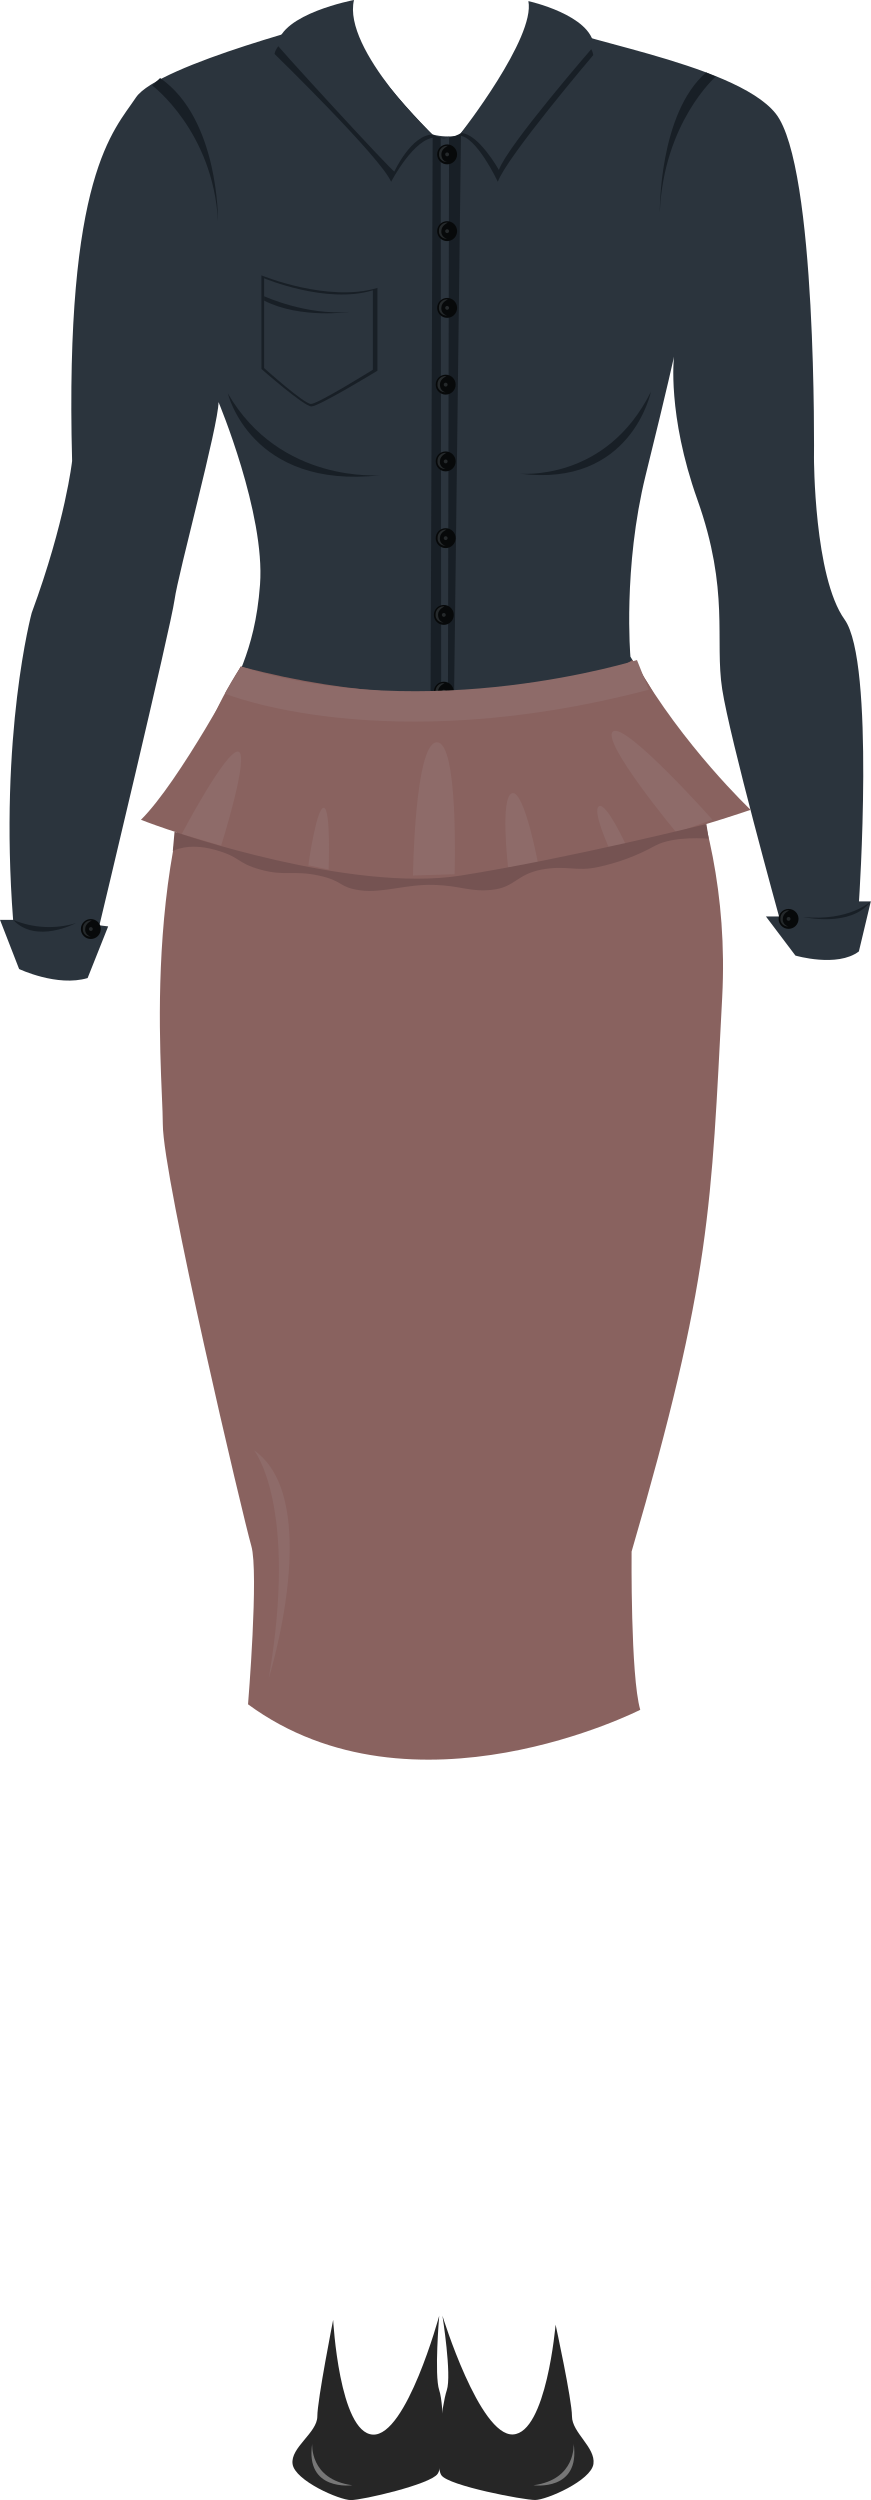
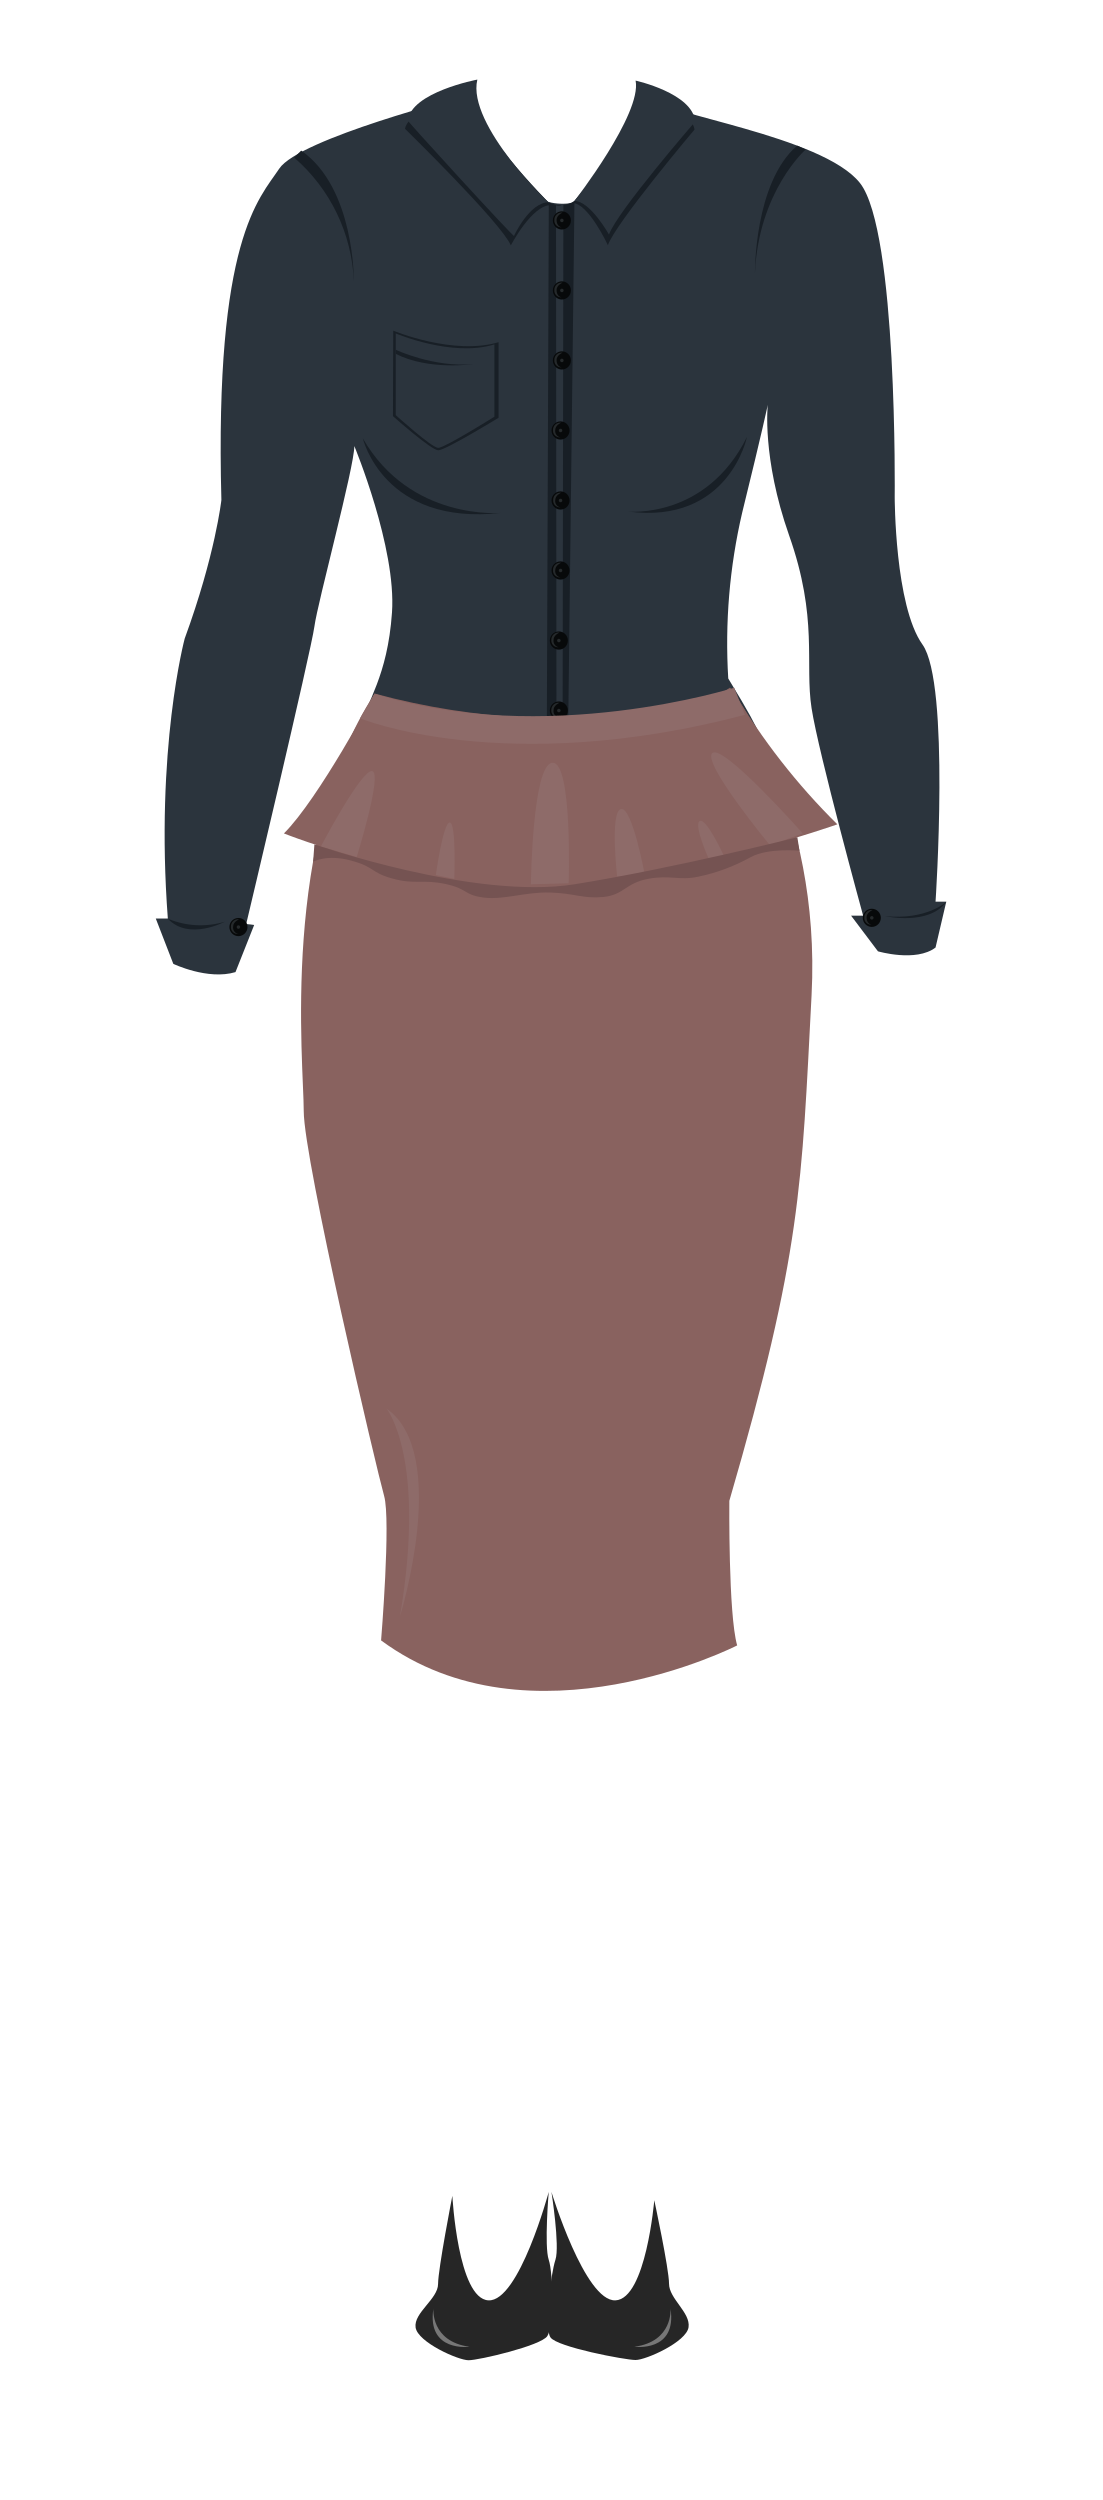
- <svg xmlns="http://www.w3.org/2000/svg" viewBox="0 0 265.67 762.71">
+ <svg xmlns="http://www.w3.org/2000/svg" viewBox="0 0 183 415">
  <defs>
-     <style>.cls-1{fill:#262626;}.cls-2{fill:#777;}.cls-3{fill:#2b343d;}.cls-4{fill:#181f26;}.cls-5{fill:#07090a;}.cls-6{fill:#25292b;}.cls-7{fill:#89625f;}.cls-8{fill:#8e6b69;}.cls-9{fill:#755352;}</style>
+     <style>.cls-1{fill:none;}.cls-2{fill:#262626;}.cls-3{fill:#777;}.cls-4{fill:#2b343d;}.cls-5{fill:#181f26;}.cls-6{fill:#07090a;}.cls-7{fill:#25292b;}.cls-8{fill:#89625f;}.cls-9{fill:#8e6b69;}.cls-10{fill:#755352;}</style>
  </defs>
  <g id="Layer_2" data-name="Layer 2">
    <g id="cbg">
      <g id="cbg-2" data-name="cbg">
+         <rect class="cls-1" width="183" height="415" />
        <g id="dressshoes_girl" data-name="dressshoes girl">
-           <path class="cls-1" d="M101.64,707.76s1.86,34.45,12.11,35S134,706.49,134,706.49s-1.55,18.14,0,22.72,1.72,22.31-.49,25.53-22.95,8-26.45,8-17.09-5.94-17.8-11,7.55-9.53,7.55-14.53S101.64,707.76,101.64,707.76Z" />
-           <path class="cls-2" d="M95.25,745.46s-.93,11,12.25,12.75C107.5,758.21,93,760.22,95.25,745.46Z" />
-           <path class="cls-1" d="M169.5,709.21s-2.79,33-13,33.5-21.52-36.22-21.52-36.22,2.88,18.14,1.33,22.72-3.85,22.73-1.65,25.95,25.09,7.55,28.59,7.55,17.1-5.94,17.8-11-6.55-9.53-6.55-14.53S169.5,709.21,169.5,709.21Z" />
-           <path class="cls-2" d="M175,745.46s.93,11-12.25,12.75C162.71,758.21,177.2,760.22,175,745.46Z" />
+           <path class="cls-2" d="M75.09,364.51s.92,17.11,6,17.35,10-18,10-18-.77,9,0,11.27.84,11.08-.24,12.67-11.34,4-13.07,4-8.44-3-8.79-5.44,3.73-4.73,3.73-7.22S75.09,364.51,75.09,364.51Z" />
+           <path class="cls-3" d="M71.94,383.23s-.46,5.47,6,6.33C78,389.56,70.83,390.55,71.94,383.23Z" />
+           <path class="cls-2" d="M108.61,365.24s-1.37,16.38-6.44,16.62-10.63-18-10.63-18,1.42,9,.66,11.27-1.91,11.28-.82,12.88,12.4,3.75,14.13,3.75,8.44-3,8.79-5.44-3.24-4.73-3.24-7.22S108.61,365.24,108.61,365.24Z" />
+           <path class="cls-3" d="M111.31,383.23s.46,5.47-6,6.33C105.26,389.56,112.41,390.55,111.31,383.23Z" />
        </g>
        <g id="cbgshirt">
          <g id="cbgshirt-2" data-name="cbgshirt">
-             <path class="cls-3" d="M103.45,5.68s-55.33,14-62,24.09S19.67,53.3,22,140.63c0,0-2,18.32-12.33,46.36,0,0-10,37-5.67,93.64H0l5.83,15s11.63,5.53,20.9,2.76L33,282.63l-2.67-.33S52.17,191,53.25,183s13.42-53.33,13.42-60.33c0,0,14.26,34,12.66,55.67S70.76,207.9,68.68,217c0,0,18.71,16.45,64.15,15.78s69.43-13.21,69.43-13.21,4.07,3.5-9.93-19.23c0,0-2.33-27.15,4.67-55.45s8.62-36.09,8.62-36.09-2.12,17.6,7.13,43.6c9.92,27.87,5.25,42.87,7.58,57.87s17.34,69.33,17.34,69.33h-4l9,11.93s12.75,3.74,19.36-1.26L265.67,275h-3.61s4.94-73-4.39-86-9.34-49.33-9.34-49.33,1-89-11.66-105S168.73,11.4,167.87,6.52c0,0-9.21,34.78-30.87,35.11S103.45,5.68,103.45,5.68Z" />
-             <path class="cls-4" d="M105.57,1.34S84.75,10.21,83.75,16.46c0,0,32.33,31.5,35.58,39,0,0,7-13.5,13.5-13.5C132.83,42,102.89,12.46,105.57,1.34Z" />
-             <path class="cls-3" d="M108,0S85.7,4.21,84.7,13.71C80.76,10,121,53.89,120.33,52.3c0,0,5.19-11.25,11.69-11.25C133,42.38,104.37,15.13,108,0Z" />
-             <path class="cls-4" d="M163.19,1.68s17,8.87,17.81,15.12c0,0-26.47,31.16-29.12,38.66,0,0-6.59-14.1-11.9-14.1C140,41.36,165.38,12.8,163.19,1.68Z" />
-             <path class="cls-3" d="M161.2.34s19.21,4.21,20,13.71c0,0-26.33,30.29-29,37.79,0,0-6.3-11.24-11.61-11.24C140.64,40.6,163.38,11.46,161.2.34Z" />
-             <path class="cls-4" d="M132,41.05l-.73,192.86,7-.13L140.64,40.6S136.37,43.47,132,41.05Z" />
-             <path class="cls-3" d="M134.46,42.05l.16,191.86,2-.13L137,41.61A2.49,2.49,0,0,1,134.46,42.05Z" />
-             <path class="cls-4" d="M69.5,120s7,29.42,46.5,25C116,144.92,85.5,147.71,69.5,120Z" />
-             <path class="cls-4" d="M198.59,119.5s-6,29.42-40.09,25C158.5,144.46,184.8,147.25,198.59,119.5Z" />
-             <circle class="cls-5" cx="136.41" cy="47.1" r="3.04" />
-             <path class="cls-6" d="M136.66,44.5s-1.94.81-2,2.43.91,2.38,1.72,2.47A2.24,2.24,0,0,1,133.94,47,2.43,2.43,0,0,1,136.66,44.5Z" />
-             <circle class="cls-6" cx="136.41" cy="47.1" r="0.59" />
-             <circle class="cls-5" cx="136.41" cy="70.52" r="3.04" />
-             <path class="cls-6" d="M136.66,67.91s-1.94.81-2,2.44a2.18,2.18,0,0,0,1.72,2.47,2.24,2.24,0,0,1-2.47-2.45A2.43,2.43,0,0,1,136.66,67.91Z" />
-             <circle class="cls-6" cx="136.41" cy="70.52" r="0.59" />
-             <circle class="cls-5" cx="136.41" cy="93.93" r="3.04" />
-             <path class="cls-6" d="M136.66,91.33s-1.94.81-2,2.44a2.18,2.18,0,0,0,1.72,2.47,2.25,2.25,0,0,1-2.47-2.46A2.43,2.43,0,0,1,136.66,91.33Z" />
-             <circle class="cls-6" cx="136.41" cy="93.93" r="0.59" />
-             <circle class="cls-5" cx="135.97" cy="117.35" r="3.04" />
-             <path class="cls-6" d="M136.22,114.75s-1.94.81-2,2.43.91,2.38,1.72,2.47a2.24,2.24,0,0,1-2.47-2.45A2.43,2.43,0,0,1,136.22,114.75Z" />
-             <circle class="cls-6" cx="135.97" cy="117.35" r="0.59" />
-             <circle class="cls-5" cx="135.97" cy="140.77" r="3.04" />
-             <path class="cls-6" d="M136.22,138.16s-1.94.81-2,2.44a2.18,2.18,0,0,0,1.72,2.47,2.24,2.24,0,0,1-2.47-2.45A2.43,2.43,0,0,1,136.22,138.16Z" />
-             <circle class="cls-6" cx="135.97" cy="140.77" r="0.59" />
-             <circle class="cls-5" cx="135.97" cy="164.18" r="3.04" />
-             <path class="cls-6" d="M136.22,161.58s-1.94.81-2,2.44a2.18,2.18,0,0,0,1.72,2.47A2.25,2.25,0,0,1,133.5,164,2.43,2.43,0,0,1,136.22,161.58Z" />
-             <circle class="cls-6" cx="135.97" cy="164.18" r="0.59" />
-             <circle class="cls-5" cx="135.4" cy="187.6" r="3.04" />
-             <path class="cls-6" d="M135.65,185s-1.94.81-2,2.43.91,2.38,1.72,2.47a2.24,2.24,0,0,1-2.47-2.45A2.43,2.43,0,0,1,135.65,185Z" />
-             <circle class="cls-6" cx="135.4" cy="187.6" r="0.59" />
-             <circle class="cls-5" cx="135.4" cy="211.02" r="3.04" />
-             <path class="cls-6" d="M135.65,208.41s-1.94.81-2,2.44a2.18,2.18,0,0,0,1.72,2.47,2.24,2.24,0,0,1-2.47-2.45A2.43,2.43,0,0,1,135.65,208.41Z" />
-             <circle class="cls-6" cx="135.4" cy="211.02" r="0.59" />
-             <circle class="cls-5" cx="240.58" cy="280.34" r="3.04" />
-             <path class="cls-6" d="M240.83,277.73s-1.94.81-2,2.44a2.18,2.18,0,0,0,1.72,2.47,2.23,2.23,0,0,1-2.46-2.46A2.42,2.42,0,0,1,240.83,277.73Z" />
-             <circle class="cls-6" cx="240.58" cy="280.34" r="0.59" />
-             <circle class="cls-5" cx="27.71" cy="283.43" r="3.04" />
-             <path class="cls-6" d="M28,280.83s-1.93.81-2,2.44a2.16,2.16,0,0,0,1.72,2.46,2.23,2.23,0,0,1-2.46-2.45A2.42,2.42,0,0,1,28,280.83Z" />
-             <circle class="cls-6" cx="27.71" cy="283.43" r="0.59" />
-             <path class="cls-4" d="M4,280.63a28.43,28.43,0,0,0,19.17,1S11,288.13,4,280.63Z" />
-             <path class="cls-4" d="M245,279.75s14.67,3.38,20.67-4.79C265.67,275,259,281.2,245,279.75Z" />
-             <path class="cls-4" d="M46.45,26.09S65,40,66.51,67.48c0,0,.39-31.15-17.66-43.67Z" />
-             <path class="cls-4" d="M218.34,23.39s-15.83,13.9-17.05,41.39c0,0-.31-30.15,14.13-42.67Z" />
+             <path class="cls-4" d="M77,16S49.66,23,46.35,28,35.6,39.66,36.75,83c0,0-1,9.1-6.09,23,0,0-4.92,18.35-2.8,46.48h-2L28.77,160s5.74,2.75,10.32,1.37l3.1-7.82-1.32-.17S51.66,108,52.19,104s6.63-26.48,6.63-29.95c0,0,7,16.86,6.25,27.63s-4.23,14.69-5.26,19.22c0,0,9.24,8.17,31.69,7.84s34.29-6.56,34.29-6.56,2,1.74-4.9-9.55a95.59,95.59,0,0,1,2.31-27.52c3.45-14,4.25-17.91,4.25-17.91s-1,8.73,3.53,21.64c4.89,13.83,2.59,21.28,3.74,28.72S143.28,152,143.28,152h-2l4.46,5.92s6.3,1.85,9.56-.63l1.78-7.61h-1.78s2.44-36.23-2.17-42.69-4.61-24.48-4.61-24.48.5-44.18-5.76-52.12-33.56-11.53-34-14c0,0-4.54,17.27-15.24,17.43S77,16,77,16Z" />
+             <path class="cls-5" d="M78,13.87s-10.28,4.41-10.77,7.51c0,0,16,15.64,17.57,19.36,0,0,3.46-6.7,6.67-6.7C91.5,34,76.71,19.4,78,13.87Z" />
+             <path class="cls-4" d="M79.24,13.21S68.22,15.3,67.72,20c-1.94-1.87,18,19.94,17.61,19.15,0,0,2.56-5.58,5.77-5.58C91.58,34.25,77.44,20.72,79.24,13.21Z" />
+             <path class="cls-5" d="M106.5,14s8.39,4.41,8.79,7.51c0,0-13.07,15.47-14.38,19.19,0,0-3.26-7-5.88-7C95,33.74,107.58,19.56,106.5,14Z" />
+             <path class="cls-4" d="M105.51,13.38s9.49,2.09,9.89,6.8c0,0-13,15-14.31,18.76,0,0-3.11-5.58-5.73-5.58C95.36,33.36,106.59,18.9,105.51,13.38Z" />
+             <path class="cls-5" d="M91.1,33.59l-.36,95.72,3.48-.06,1.14-95.89A4.32,4.32,0,0,1,91.1,33.59Z" />
+             <path class="cls-4" d="M92.3,34.08l.08,95.23,1-.06.14-95.39A1.22,1.22,0,0,1,92.3,34.08Z" />
+             <path class="cls-5" d="M60.22,72.75s3.45,14.61,23,12.39C83.19,85.14,68.12,86.53,60.22,72.75Z" />
+             <path class="cls-5" d="M124,72.53s-3,14.6-19.8,12.38C104.18,84.91,117.17,86.3,124,72.53Z" />
+             <ellipse class="cls-6" cx="93.27" cy="36.59" rx="1.5" ry="1.51" />
+             <path class="cls-7" d="M93.39,35.29s-1,.41-1,1.21.44,1.18.85,1.23a1.11,1.11,0,0,1-1.22-1.22A1.2,1.2,0,0,1,93.39,35.29Z" />
+             <circle class="cls-7" cx="93.27" cy="36.59" r="0.29" />
+             <ellipse class="cls-6" cx="93.27" cy="48.21" rx="1.5" ry="1.51" />
+             <path class="cls-7" d="M93.39,46.92s-1,.4-1,1.21.44,1.18.85,1.22a1.11,1.11,0,0,1-1.22-1.21A1.2,1.2,0,0,1,93.39,46.92Z" />
+             <circle class="cls-7" cx="93.27" cy="48.21" r="0.29" />
+             <ellipse class="cls-6" cx="93.27" cy="59.83" rx="1.5" ry="1.51" />
+             <path class="cls-7" d="M93.39,58.54s-1,.4-1,1.21.44,1.18.85,1.23a1.12,1.12,0,0,1-1.22-1.22A1.2,1.2,0,0,1,93.39,58.54Z" />
+             <circle class="cls-7" cx="93.27" cy="59.83" r="0.29" />
+             <ellipse class="cls-6" cx="93.05" cy="71.46" rx="1.5" ry="1.51" />
+             <path class="cls-7" d="M93.17,70.16s-1,.41-1,1.21a1.08,1.08,0,0,0,.85,1.23,1.11,1.11,0,0,1-1.22-1.22A1.2,1.2,0,0,1,93.17,70.16Z" />
+             <circle class="cls-7" cx="93.05" cy="71.46" r="0.29" />
+             <ellipse class="cls-6" cx="93.05" cy="83.08" rx="1.5" ry="1.51" />
+             <path class="cls-7" d="M93.17,81.79s-1,.4-1,1.21a1.07,1.07,0,0,0,.85,1.22A1.11,1.11,0,0,1,91.83,83,1.19,1.19,0,0,1,93.17,81.79Z" />
+             <circle class="cls-7" cx="93.05" cy="83.08" r="0.29" />
+             <ellipse class="cls-6" cx="93.05" cy="94.7" rx="1.5" ry="1.51" />
+             <path class="cls-7" d="M93.17,93.41s-1,.4-1,1.21a1.08,1.08,0,0,0,.85,1.23,1.12,1.12,0,0,1-1.22-1.22A1.2,1.2,0,0,1,93.17,93.41Z" />
+             <circle class="cls-7" cx="93.05" cy="94.7" r="0.29" />
+             <ellipse class="cls-6" cx="92.77" cy="106.33" rx="1.5" ry="1.51" />
+             <path class="cls-7" d="M92.89,105s-1,.41-1,1.21a1.08,1.08,0,0,0,.85,1.23,1.11,1.11,0,0,1-1.22-1.22A1.2,1.2,0,0,1,92.89,105Z" />
+             <circle class="cls-7" cx="92.77" cy="106.33" r="0.29" />
+             <ellipse class="cls-6" cx="92.77" cy="117.95" rx="1.5" ry="1.51" />
+             <path class="cls-7" d="M92.89,116.66s-1,.4-1,1.21a1.07,1.07,0,0,0,.85,1.22,1.11,1.11,0,0,1-1.22-1.22A1.19,1.19,0,0,1,92.89,116.66Z" />
+             <circle class="cls-7" cx="92.77" cy="117.95" r="0.29" />
+             <ellipse class="cls-6" cx="144.72" cy="152.36" rx="1.5" ry="1.51" />
+             <path class="cls-7" d="M144.85,151.06s-1,.41-1,1.21.45,1.18.85,1.23a1.11,1.11,0,0,1-1.22-1.22A1.21,1.21,0,0,1,144.85,151.06Z" />
+             <circle class="cls-7" cx="144.72" cy="152.36" r="0.29" />
+             <ellipse class="cls-6" cx="39.58" cy="153.89" rx="1.5" ry="1.51" />
+             <path class="cls-7" d="M39.7,152.6s-1,.4-1,1.21a1.08,1.08,0,0,0,.85,1.23,1.12,1.12,0,0,1-1.22-1.22A1.2,1.2,0,0,1,39.7,152.6Z" />
+             <circle class="cls-7" cx="39.58" cy="153.89" r="0.29" />
+             <path class="cls-5" d="M27.86,152.5a14,14,0,0,0,9.47.5S31.32,156.23,27.86,152.5Z" />
+             <path class="cls-5" d="M146.9,152.07s7.25,1.67,10.21-2.38C157.11,149.69,153.82,152.79,146.9,152.07Z" />
+             <path class="cls-5" d="M48.83,26.16A28.71,28.71,0,0,1,58.74,46.7S58.93,31.24,50,25Z" />
+             <path class="cls-5" d="M133.74,24.82s-7.82,6.9-8.42,20.54c0,0-.16-15,7-21.18Z" />
          </g>
-           <path class="cls-4" d="M79.75,84s20.29,8.39,35.4,3.84V113.1S97.29,124,95,124s-15.24-11.43-15.24-11.43Z" />
-           <path class="cls-3" d="M80.58,84.9s19,8,33.17,3.67V112.8S97,123.24,94.87,123.24s-14.29-10.95-14.29-10.95Z" />
-           <path class="cls-4" d="M80.58,90.37s12.88,5.95,26.16,4.78c0,0-15,2.25-26.16-3.43Z" />
+           <path class="cls-5" d="M65.28,54.89s10,4.17,17.48,1.91V69.35s-8.82,5.4-10,5.4-7.53-5.67-7.53-5.67Z" />
+           <path class="cls-4" d="M65.69,55.35s9.39,4,16.38,1.82v12s-8.26,5.18-9.32,5.18-7.06-5.44-7.06-5.44Z" />
+           <path class="cls-5" d="M65.69,58.06s6.36,3,12.92,2.38c0,0-7.41,1.11-12.92-1.7Z" />
        </g>
        <g id="cbgpants">
-           <path class="cls-7" d="M73.49,203.35s67.45,32.75,119.45-2c0,0,30.73,39.59,27.39,102.93S217,390.06,192.69,473.35c0,0-.36,37.95,2.64,48.28,0,0-69.33,35.33-119.66-1.67,0,0,3.33-40.33,1-48.33s-27-112.33-27-128.67S41.64,252.07,73.49,203.35Z" />
-           <path class="cls-7" d="M73.49,203.35S54.67,238.57,43,250.1c0,0,47.25,18.86,91.29,16.86S229,247.06,229,247.06s-20.68-19.57-35-44.64C193.94,202.42,144.64,222.4,73.49,203.35Z" />
-           <path class="cls-8" d="M68.6,211.6s48.62,20,129.34-1.17l-3.61-9.06s-63.69,20-120.84,2Z" />
-           <path class="cls-8" d="M55.44,254.46S69,228.63,72.67,229.3,67.46,258,67.46,258Z" />
-           <path class="cls-8" d="M94.07,264s2.43-17.56,4.68-17.56,1.5,18.84,1.5,18.84Z" />
-           <path class="cls-8" d="M126,267.1s.5-40.39,7.25-40.64,5.44,40.25,5.44,40.25Z" />
-           <path class="cls-8" d="M155,264.57S152.5,243,156.25,242s7.94,21.65,7.94,21.65Z" />
-           <path class="cls-8" d="M186.05,259.23s-5.55-12-3.3-13.27S191.08,258,191.08,258Z" />
-           <path class="cls-8" d="M206.35,254s-23.1-27.83-19.35-30.83,30.34,26.89,30.34,26.89Z" />
-           <path class="cls-9" d="M53.25,253.75s53.78,18.71,87.39,13.36,74.87-15.73,74.87-15.73l.7,4.5s-10.56-1-16.38,2.16a62.63,62.63,0,0,1-17.61,6.53c-6.47,1.39-9.47-.68-17,.73s-8.18,5.41-15,6.16-9.48-1.25-17.88-1.5-15.65,2.59-22.4,1.67-5.06-2.89-12.78-4.53-10.22.29-17.72-1.8-5.75-3.81-14-6.07-12.72.43-12.72.43Z" />
-           <path class="cls-8" d="M77.5,442.46S91,459,82,512C82,512,99,457.46,77.5,442.46Z" />
+           <path class="cls-8" d="M62.19,115.14s33.31,16.26,59-1c0,0,15.18,19.65,13.53,51.09s-1.62,42.57-13.65,83.91c0,0-.18,18.84,1.3,24,0,0-34.25,17.53-59.11-.83,0,0,1.65-20,.5-24s-13.34-55.76-13.34-63.87S46.46,139.32,62.19,115.14Z" />
+           <path class="cls-8" d="M62.19,115.14s-9.3,17.49-15.06,23.21c0,0,23.33,9.36,45.09,8.37S139,136.84,139,136.84a109.2,109.2,0,0,1-17.29-22.16S97.33,124.6,62.19,115.14Z" />
+           <path class="cls-9" d="M59.77,119.24s24,9.91,63.89-.58l-1.78-4.5s-31.46,9.94-59.69,1Z" />
+           <path class="cls-9" d="M53.27,140.51S60,127.69,61.78,128s-2.57,14.27-2.57,14.27Z" />
+           <path class="cls-9" d="M72.35,145.26s1.2-8.72,2.31-8.72.75,9.36.75,9.36Z" />
+           <path class="cls-9" d="M88.13,146.79s.24-20,3.58-20.17,2.69,20,2.69,20Z" />
+           <path class="cls-9" d="M102.45,145.53s-1.23-10.72.62-11.22S107,145.06,107,145.06Z" />
+           <path class="cls-9" d="M117.79,142.88s-2.74-6-1.63-6.59,4.11,6,4.11,6Z" />
+           <path class="cls-9" d="M127.81,140.31S116.4,126.49,118.26,125s15,13.35,15,13.35Z" />
+           <path class="cls-10" d="M52.19,140.16s26.56,9.29,43.17,6.63,37-7.81,37-7.81l.35,2.24s-5.22-.51-8.1,1.07a30.56,30.56,0,0,1-8.7,3.24c-3.19.69-4.67-.34-8.38.37s-4,2.68-7.39,3-4.69-.62-8.83-.74-7.73,1.28-11.07.83-2.5-1.44-6.31-2.25-5,.14-8.75-.89-2.84-1.9-6.92-3-6.28.21-6.28.21Z" />
+           <path class="cls-9" d="M64.17,233.83s6.67,8.19,2.22,34.5C66.39,268.33,74.79,241.28,64.17,233.83Z" />
        </g>
      </g>
    </g>
  </g>
</svg>
